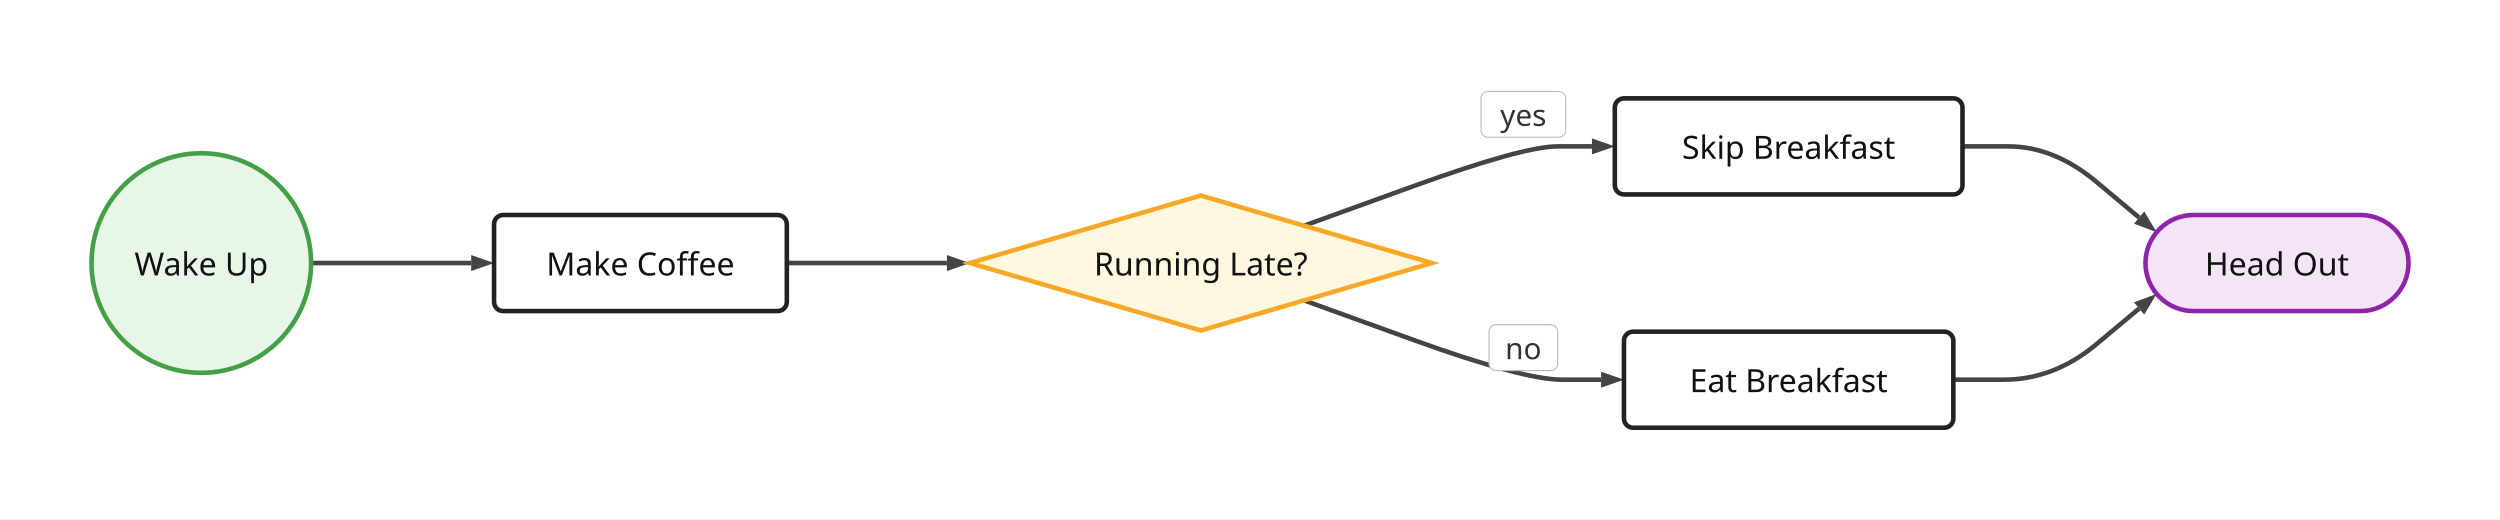
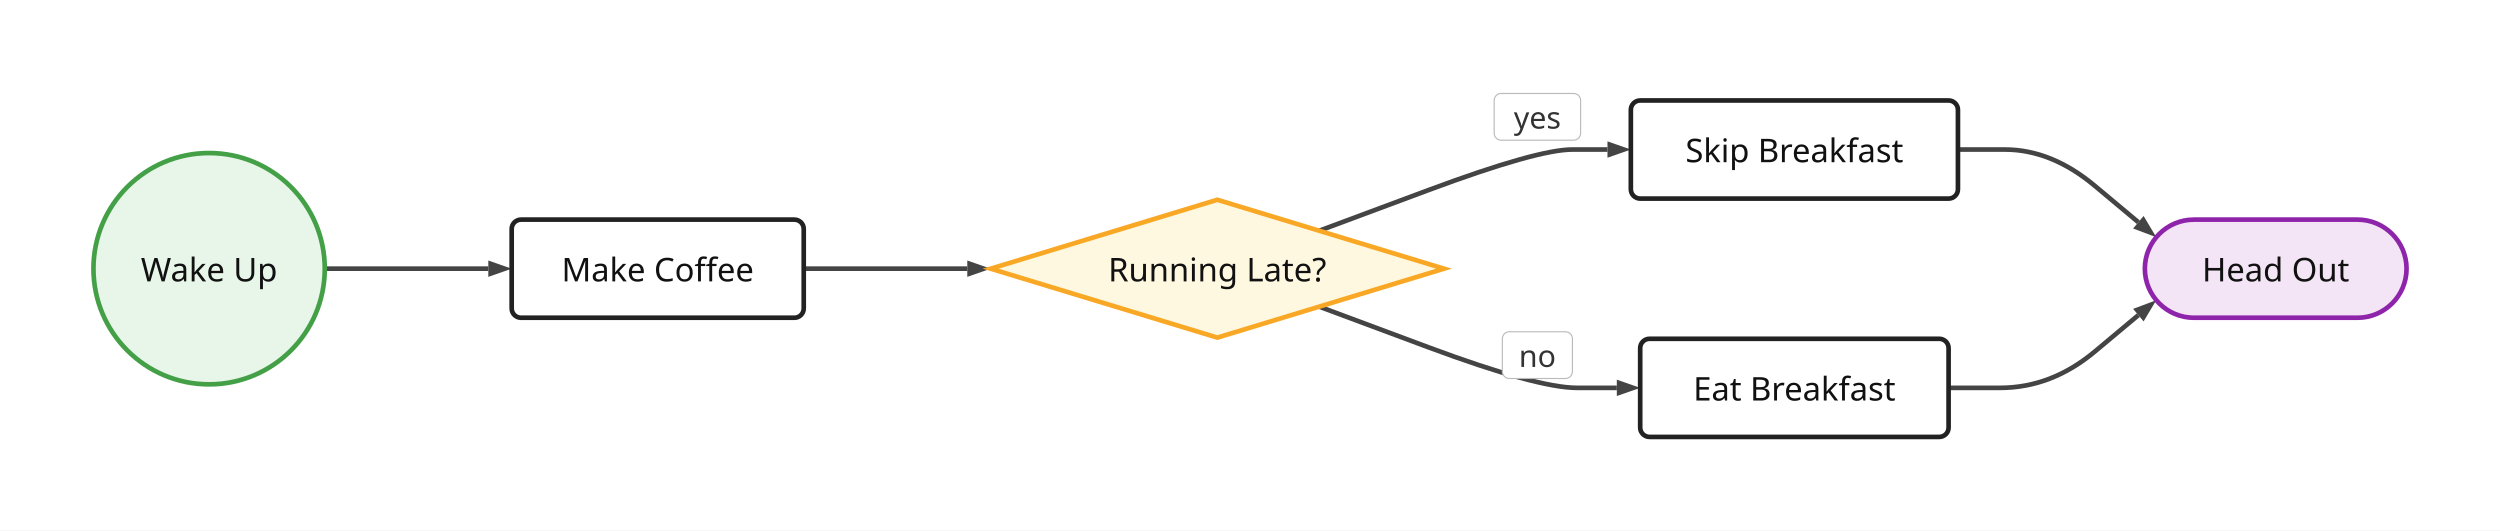
- <svg xmlns="http://www.w3.org/2000/svg" viewBox="-40 -43 1093 227" style="max-width:100%">
-   <rect x="-40" y="-43" width="1093" height="227" fill="white" />
+ <svg xmlns="http://www.w3.org/2000/svg" viewBox="-40 -43 1070 227" style="max-width:100%">
+   <rect x="-40" y="-43" width="1070" height="227" fill="white" />
  <defs>
    <marker id="arrowhead" markerWidth="10" markerHeight="7" refX="0" refY="3.5" orient="auto" markerUnits="userSpaceOnUse">
      <polygon points="0 0, 10 3.5, 0 7" fill="#444444" />
    </marker>
    <marker id="arrowhead-thick" markerWidth="14" markerHeight="10" refX="0" refY="5" orient="auto" markerUnits="userSpaceOnUse">
      <polygon points="0 0, 14 5, 0 10" fill="#444444" />
    </marker>
    <marker id="arrowhead-reverse" markerWidth="10" markerHeight="7" refX="10" refY="3.5" orient="auto" markerUnits="userSpaceOnUse">
      <polygon points="10 0, 0 3.5, 10 7" fill="#444444" />
    </marker>
  </defs>
-   <path d="M 96 72 L 116 72 Q 136 72 151 72 L 166 72" fill="none" stroke="#444444" stroke-width="2" marker-end="url(#arrowhead)" />
+   <path d="M 99 72 L 119 72 Q 139 72 154 72 L 169 72" fill="none" stroke="#444444" stroke-width="2" marker-end="url(#arrowhead)" />
  <path d="M 304 72 L 324 72 Q 344 72 359 72 L 374 72" fill="none" stroke="#444444" stroke-width="2" marker-end="url(#arrowhead)" />
-   <path d="M 530.122 55.679 L 578.061 38.34 Q 626 21 641 21 L 656 21" fill="none" stroke="#444444" stroke-width="2" marker-end="url(#arrowhead)" />
-   <path d="M 530.122 88.321 L 578.061 105.66 Q 626 123 643 123 L 660 123" fill="none" stroke="#444444" stroke-width="2" marker-end="url(#arrowhead)" />
-   <path d="M 818 21 L 838 21 Q 858 21 876.609 36.558 L 895.217 52.116" fill="none" stroke="#444444" stroke-width="2" marker-end="url(#arrowhead)" />
-   <path d="M 814 123 L 836 123 Q 858 123 876.609 107.442 L 895.217 91.884" fill="none" stroke="#444444" stroke-width="2" marker-end="url(#arrowhead)" />
-   <g transform="translate(0, 24)" data-node-id="wake">
-     <circle cx="48" cy="48" r="48" fill="#e8f5e9" stroke="#43a047" stroke-width="2" />
-     <text x="48" y="48" text-anchor="middle" dominant-baseline="central" fill="#111111" font-size="14" font-family="system-ui, sans-serif">Wake Up</text>
+   <path d="M 524.614 55.764 L 571.307 38.382 Q 618 21 633 21 L 648 21" fill="none" stroke="#444444" stroke-width="2" marker-end="url(#arrowhead)" />
+   <path d="M 524.614 88.236 L 571.307 105.618 Q 618 123 635 123 L 652 123" fill="none" stroke="#444444" stroke-width="2" marker-end="url(#arrowhead)" />
+   <path d="M 798 21 L 818 21 Q 838 21 856.609 36.558 L 875.217 52.116" fill="none" stroke="#444444" stroke-width="2" marker-end="url(#arrowhead)" />
+   <path d="M 794 123 L 816 123 Q 838 123 856.609 107.442 L 875.217 91.884" fill="none" stroke="#444444" stroke-width="2" marker-end="url(#arrowhead)" />
+   <g transform="translate(0, 22.5)" data-node-id="wake">
+     <circle cx="49.5" cy="49.5" r="49.5" fill="#e8f5e9" stroke="#43a047" stroke-width="2" />
+     <text x="49.5" y="49.5" text-anchor="middle" dominant-baseline="central" fill="#111111" font-size="14" font-family="system-ui, sans-serif">Wake Up</text>
  </g>
-   <g transform="translate(176, 51)" data-node-id="coffee">
-     <rect x="0" y="0" width="128" height="42" rx="4" ry="4" fill="#ffffff" stroke="#222222" stroke-width="2" />
-     <text x="64" y="21" text-anchor="middle" dominant-baseline="central" fill="#111111" font-size="14" font-family="system-ui, sans-serif">Make Coffee</text>
+   <g transform="translate(179, 51)" data-node-id="coffee">
+     <rect x="0" y="0" width="125" height="42" rx="4" ry="4" fill="#ffffff" stroke="#222222" stroke-width="2" />
+     <text x="62.5" y="21" text-anchor="middle" dominant-baseline="central" fill="#111111" font-size="14" font-family="system-ui, sans-serif">Make Coffee</text>
  </g>
  <g transform="translate(384, 42.5)" data-node-id="ready">
-     <polygon points="101,0 202,29.5 101,59 0,29.5" fill="#fff8e1" stroke="#f9a825" stroke-width="2" />
-     <text x="101" y="29.5" text-anchor="middle" dominant-baseline="central" fill="#111111" font-size="14" font-family="system-ui, sans-serif">Running Late?</text>
+     <polygon points="97,0 194,29.5 97,59 0,29.5" fill="#fff8e1" stroke="#f9a825" stroke-width="2" />
+     <text x="97" y="29.5" text-anchor="middle" dominant-baseline="central" fill="#111111" font-size="14" font-family="system-ui, sans-serif">Running Late?</text>
  </g>
-   <g transform="translate(666, 0)" data-node-id="rush">
-     <rect x="0" y="0" width="152" height="42" rx="4" ry="4" fill="#ffffff" stroke="#222222" stroke-width="2" />
-     <text x="76" y="21" text-anchor="middle" dominant-baseline="central" fill="#111111" font-size="14" font-family="system-ui, sans-serif">Skip Breakfast</text>
+   <g transform="translate(658, 0)" data-node-id="rush">
+     <rect x="0" y="0" width="140" height="42" rx="4" ry="4" fill="#ffffff" stroke="#222222" stroke-width="2" />
+     <text x="70" y="21" text-anchor="middle" dominant-baseline="central" fill="#111111" font-size="14" font-family="system-ui, sans-serif">Skip Breakfast</text>
  </g>
-   <g transform="translate(670, 102)" data-node-id="eat">
-     <rect x="0" y="0" width="144" height="42" rx="4" ry="4" fill="#ffffff" stroke="#222222" stroke-width="2" />
-     <text x="72" y="21" text-anchor="middle" dominant-baseline="central" fill="#111111" font-size="14" font-family="system-ui, sans-serif">Eat Breakfast</text>
+   <g transform="translate(662, 102)" data-node-id="eat">
+     <rect x="0" y="0" width="132" height="42" rx="4" ry="4" fill="#ffffff" stroke="#222222" stroke-width="2" />
+     <text x="66" y="21" text-anchor="middle" dominant-baseline="central" fill="#111111" font-size="14" font-family="system-ui, sans-serif">Eat Breakfast</text>
  </g>
-   <g transform="translate(898, 51)" data-node-id="go">
-     <rect x="0" y="0" width="115" height="42" rx="21" ry="21" fill="#f3e5f5" stroke="#8e24aa" stroke-width="2" />
-     <text x="57.5" y="21" text-anchor="middle" dominant-baseline="central" fill="#111111" font-size="14" font-family="system-ui, sans-serif">Head Out</text>
+   <g transform="translate(878, 51)" data-node-id="go">
+     <rect x="0" y="0" width="112" height="42" rx="21" ry="21" fill="#f3e5f5" stroke="#8e24aa" stroke-width="2" />
+     <text x="56" y="21" text-anchor="middle" dominant-baseline="central" fill="#111111" font-size="14" font-family="system-ui, sans-serif">Head Out</text>
  </g>
-   <g transform="translate(626, 7)">
+   <g transform="translate(618, 7)">
    <rect x="-18.5" y="-10" width="37" height="20" fill="white" stroke="#bbb" stroke-width="0.5" rx="3" />
    <text text-anchor="middle" dominant-baseline="central" fill="#333333" font-size="13" font-family="system-ui, sans-serif">yes</text>
  </g>
-   <g transform="translate(626, 109)">
+   <g transform="translate(618, 109)">
    <rect x="-15" y="-10" width="30" height="20" fill="white" stroke="#bbb" stroke-width="0.5" rx="3" />
    <text text-anchor="middle" dominant-baseline="central" fill="#333333" font-size="13" font-family="system-ui, sans-serif">no</text>
  </g>
</svg>
